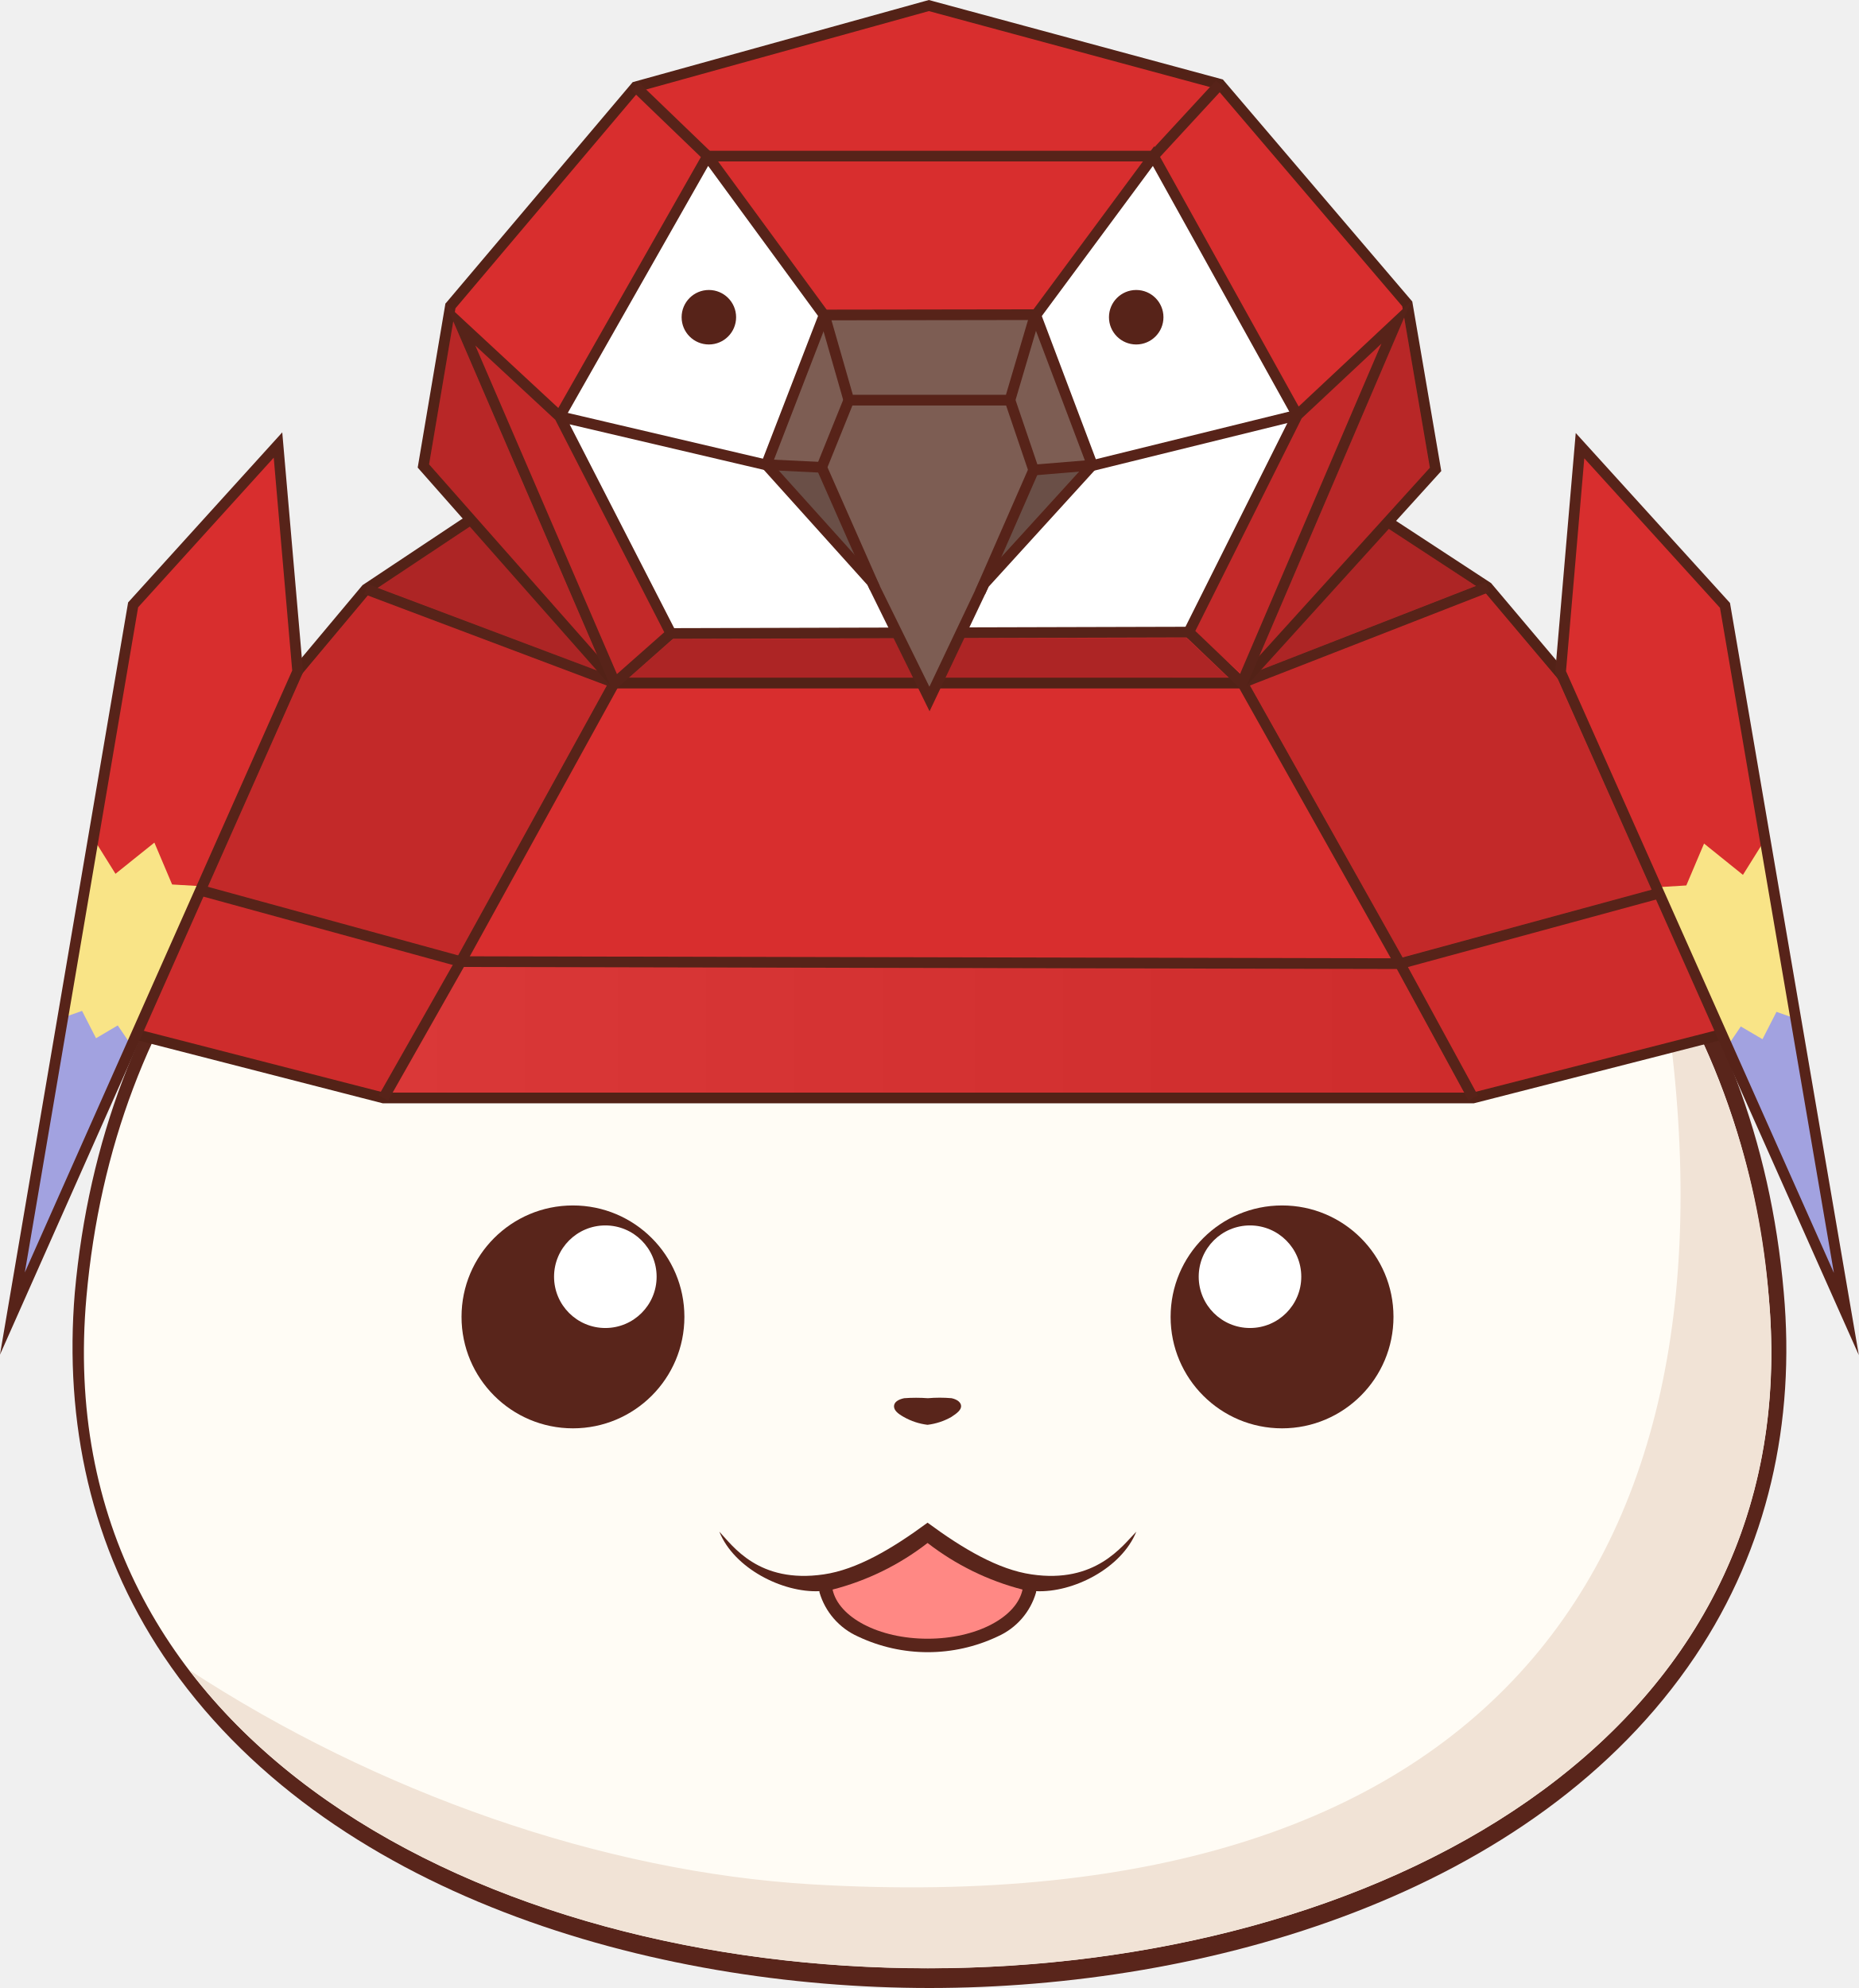
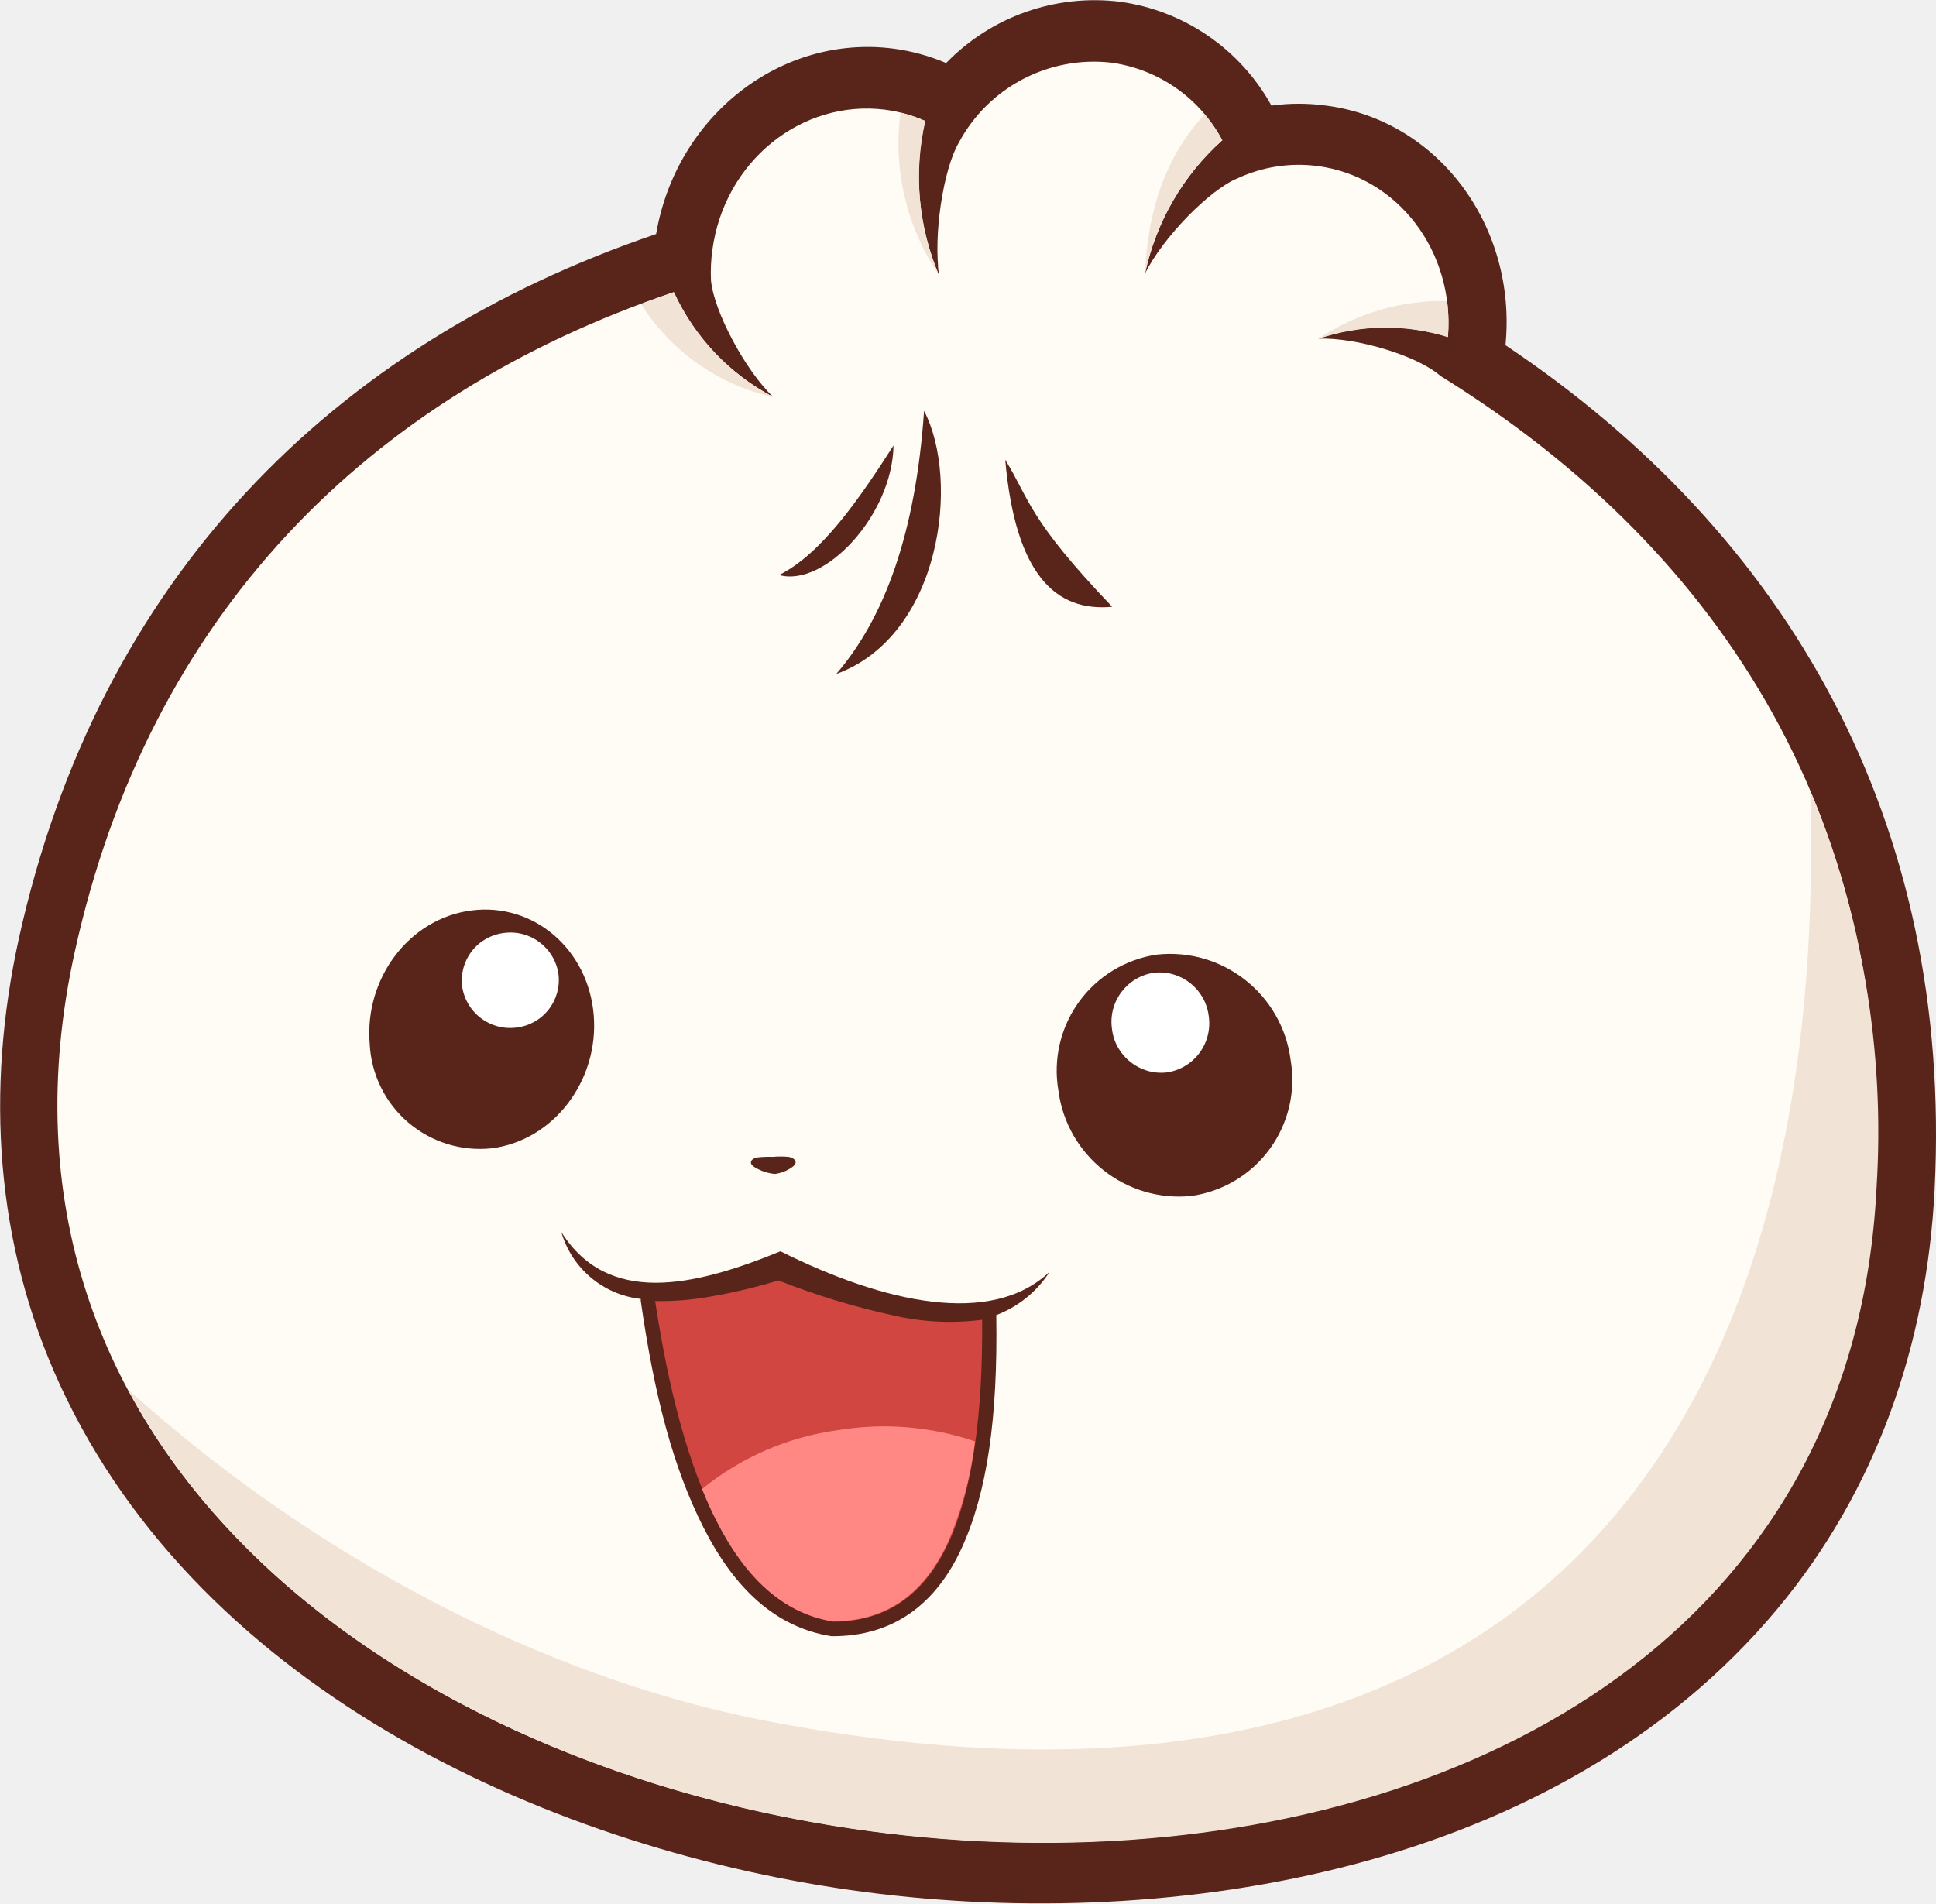
- <svg xmlns="http://www.w3.org/2000/svg" viewBox="0 0 173.99 186.06">
+ <svg xmlns="http://www.w3.org/2000/svg" viewBox="0 0 156 153.41">
  <defs>
-     <style>.cls-1{fill:#59251b;}.cls-1,.cls-2,.cls-3,.cls-4,.cls-5{fill-rule:evenodd;}.cls-2{fill:#fffcf5;}.cls-3{fill:#f1e3d6;}.cls-11,.cls-4{fill:#fff;}.cls-5{fill:#ff8884;}.cls-15,.cls-6{fill:#d82e2e;}.cls-6{stroke:#532217;}.cls-12,.cls-6,.cls-7{stroke-miterlimit:10;}.cls-7{fill:none;}.cls-12,.cls-7{stroke:#572319;}.cls-8{opacity:0.1;}.cls-9{opacity:0.15;}.cls-10{opacity:0.2;}.cls-12{fill:#7d5d53;}.cls-13,.cls-18{opacity:0.05;}.cls-14{fill:#572319;}.cls-16{fill:#f9e487;}.cls-17{fill:#a2a2e0;}.cls-18{fill:url(#linear-gradient);}</style>
-     <linearGradient id="linear-gradient" x1="36.77" y1="96.39" x2="137.04" y2="96.39" gradientUnits="userSpaceOnUse">
-       <stop offset="0" stop-color="#fff" />
-       <stop offset="1" />
-     </linearGradient>
+     <style>.cls-1{fill:#59251b;}.cls-1,.cls-2,.cls-3,.cls-4,.cls-5,.cls-6{fill-rule:evenodd;}.cls-2{fill:#fffcf5;}.cls-3{fill:#f1e3d6;}.cls-4{fill:#fff;}.cls-5{fill:#d14641;}.cls-6{fill:#ff8884;}</style>
  </defs>
  <g id="Layer_2" data-name="Layer 2">
-     <g id="Layer_2-2" data-name="Layer 2">
-       <g id="Happy">
-         <path class="cls-1" d="M122.46,60.1c25.3,11.76,42,32.27,44.5,60.85,1.09,12.13-1.46,23.88-8.28,34.05C143.6,177.47,112.74,186.06,87,186.06S30.4,177.47,15.32,155C8.5,144.83,6,133.08,7,121,9.59,92.37,26.24,71.86,51.55,60.1A17.41,17.41,0,0,1,69,43.38a17.19,17.19,0,0,1,4.47.59,17.44,17.44,0,0,1,27.16,0A17.4,17.4,0,0,1,122.46,60.1Z" />
-         <path class="cls-2" d="M118.92,57.06A13.21,13.21,0,0,0,99,46.45c-2.27,1.22-5.71,5.58-6.83,8.67A19.58,19.58,0,0,1,97.25,43.5a13.2,13.2,0,0,0-22.59,3c-1.06,2.35-1.14,7.89-.16,11a19.62,19.62,0,0,1-3-12.39A13.21,13.21,0,0,0,54.71,57.81a13.43,13.43,0,0,0,.23,2.47h0c.62,2.5,4,6.91,6.7,8.77a19.42,19.42,0,0,1-9.71-7.44C26.83,73.25,10.59,93.33,8.09,121.39c-7.48,83.77,165,83.77,157.47,0-2.6-29.17-20-49.71-46.85-61.11-2.18-1.39-7.66-2.24-10.91-1.71A19.09,19.09,0,0,1,118.92,57.06Z" />
-         <path class="cls-3" d="M61.64,69.05a19.42,19.42,0,0,1-9.71-7.44l-2.69,1.3C52.16,66.39,56.47,68.41,61.64,69.05Z" />
-         <path class="cls-3" d="M74.23,56.46q.12.54.27,1l-.27-1Zm.27,1c-3.45-3.9-5.33-8.27-5.21-12.81a13.36,13.36,0,0,1,2.2.42A19.62,19.62,0,0,0,74.5,57.48Z" />
-         <path class="cls-3" d="M92.28,54.81l-.12.31.12-.31Zm-.12.31c-.54-5.22.5-9.9,3.28-13.53a13.11,13.11,0,0,1,1.81,1.91A19.58,19.58,0,0,0,92.16,55.12Z" />
-         <path class="cls-3" d="M118.92,57.06a13.32,13.32,0,0,0-.5-2.91,19.7,19.7,0,0,0-10.62,4.42A19.09,19.09,0,0,1,118.92,57.06Z" />
-         <path class="cls-1" d="M86.85,130.86a12.8,12.8,0,0,1,2.22,0c.56.12.9.42.89.76s-.36.64-.92,1a6,6,0,0,1-2.22.73,5.92,5.92,0,0,1-2.22-.73c-.56-.31-.92-.62-.92-1s.37-.64.95-.76A15.17,15.17,0,0,1,86.85,130.86Z" />
-         <path class="cls-1" d="M77.1,147.35c3.09-.45,6.37-2.37,9.72-4.84,3.35,2.47,6.63,4.39,9.73,4.84,6,.89,8.51-2.68,9.81-4-1.39,3.43-5.91,5.73-9.38,5.57l0,.1a6.47,6.47,0,0,1-3.6,4.14,15.28,15.28,0,0,1-13.08,0,6.53,6.53,0,0,1-3.6-4.14l0-.1c-3.46.16-8-2.14-9.37-5.57C68.58,144.67,71,148.24,77.1,147.35Z" />
-         <path class="cls-1" d="M79.56,86.81c9.4-4,9.48-16.32,5.28-21.42C85.41,75,83.48,81.93,79.56,86.81Z" />
-         <path class="cls-1" d="M89.37,68.36C91.61,77.3,95.8,79.79,101,78.86,92.12,72.73,92.14,71.28,89.37,68.36Z" />
-         <path class="cls-1" d="M80.88,68.29c.66,5.49-4.9,11.77-9.26,11.21C75.34,77.45,78.24,72.82,80.88,68.29Z" />
-         <path class="cls-1" d="M53.62,112.82A10.43,10.43,0,1,1,43.2,123.24,10.42,10.42,0,0,1,53.62,112.82Z" />
-         <path class="cls-4" d="M56.66,114.69a4.8,4.8,0,1,1-4.8,4.8A4.8,4.8,0,0,1,56.66,114.69Z" />
-         <path class="cls-5" d="M95.71,148.77c-.55,2.6-4.32,4.6-8.89,4.6s-8.33-2-8.89-4.6a24.42,24.42,0,0,0,8.89-4.36A24.5,24.5,0,0,0,95.71,148.77Z" />
-         <path class="cls-3" d="M17.7,156.29c35.42,46.53,154.09,34.9,147.86-34.9a70.06,70.06,0,0,0-10.29-31.46C164.91,145,140.54,180.17,76,176.36,56.35,175.2,35.29,167.77,17.7,156.29Z" />
-         <path class="cls-1" d="M120,112.82a10.43,10.43,0,1,0,10.43,10.42A10.42,10.42,0,0,0,120,112.82Z" />
-         <path class="cls-4" d="M117,114.69a4.8,4.8,0,1,0,4.8,4.8A4.8,4.8,0,0,0,117,114.69Z" />
+     <g id="File_3" data-name="File 3">
+       <g id="Facing_Left" data-name="Facing Left">
+         <path class="cls-1" d="M121.31,27.82c22.8,15.25,36.05,38.38,34.58,68-.63,12.57-4.71,24.3-12.69,33.86-17.66,21.14-48.62,26.05-73.47,22.8s-53.45-16-64.91-40.9c-5.18-11.29-6-23.66-3.3-35.95,6.4-29,25.3-47.92,51.35-56.77C54.48,9.38,62.9,2.74,72,3.92a16.36,16.36,0,0,1,4.24,1.16,16.66,16.66,0,0,1,14-4.94,16.52,16.52,0,0,1,12.21,8.37,16.21,16.21,0,0,1,4.4,0C115.89,9.67,122.25,18.25,121.31,27.82Z" />
+         <path class="cls-2" d="M116.06,30.29h0c-1.83-1.62-6.76-3.11-9.83-3a16.81,16.81,0,0,1,10.44-.14c.56-6.84-4-12.92-10.51-13.77a11.7,11.7,0,0,0-6.46,1c-2.25.92-6,4.77-7.43,7.65A20,20,0,0,1,98.49,11.3a12,12,0,0,0-8.94-6.25,12.35,12.35,0,0,0-12.27,6.41C76,13.63,75.19,19,75.68,22.22A20.25,20.25,0,0,1,74.54,9.75a11.64,11.64,0,0,0-3.23-.91C64.58,8,58.36,13,57.4,20.16a13.38,13.38,0,0,0-.11,2.44c.24,2.52,2.76,7.23,5,9.38a18.08,18.08,0,0,1-8-8.44c-24.66,8.35-42.27,26-48.26,53.14-17.9,81,141,101.76,145.13,19C152.65,66.84,139.27,44.66,116.06,30.29Z" />
+         <path class="cls-3" d="M92.42,21.75l-.15.29.15-.29Zm-.15.29c.19-5.16,1.76-9.61,4.8-12.82a12.94,12.94,0,0,1,1.42,2.08A20,20,0,0,0,92.27,22Z" />
+         <path class="cls-3" d="M62.31,32a18.08,18.08,0,0,1-8-8.44c-.89.3-1.78.62-2.65.95A17,17,0,0,0,62.31,32Z" />
+         <path class="cls-3" d="M75.57,21.19c0,.36.06.71.11,1l-.11-1Zm.11,1A18.92,18.92,0,0,1,72.56,9.07a11.85,11.85,0,0,1,2,.68A20.25,20.25,0,0,0,75.68,22.22Z" />
+         <path class="cls-3" d="M106.23,27.31a16.81,16.81,0,0,1,10.44-.14,13.43,13.43,0,0,0-.07-2.91A17.87,17.87,0,0,0,106.23,27.31Z" />
+         <path class="cls-3" d="M10.35,112c26.54,49.74,137.43,52.69,140.86-16.29a71.67,71.67,0,0,0-5.35-32c1.65,55-25.43,86.42-84.41,74.92C43.49,135.09,25.05,125.29,10.35,112Z" />
+         <path class="cls-1" d="M93.22,76.93a9.45,9.45,0,0,0-7.94,10.93A9.81,9.81,0,0,0,96,96.38,9.45,9.45,0,0,0,104,85.45,9.8,9.8,0,0,0,93.22,76.93Z" />
+         <path class="cls-4" d="M93,78.39a4,4,0,0,0-3.4,4.52A4,4,0,0,0,94,86.43a4,4,0,0,0,3.4-4.53A4,4,0,0,0,93,78.39Z" />
+         <path class="cls-1" d="M62.27,93.23a7.15,7.15,0,0,1,1.27,0c.34.06.55.23.57.41s-.16.36-.46.54a3,3,0,0,1-1.22.43,3.8,3.8,0,0,1-1.32-.38c-.35-.17-.58-.33-.6-.52s.16-.36.49-.43A8.65,8.65,0,0,1,62.27,93.23Z" />
+         <path class="cls-1" d="M38,73.37c5-.64,9.4,3.13,9.84,8.42S44.62,91.9,39.63,92.54a8.89,8.89,0,0,1-9.84-8.42C29.35,78.82,33,74,38,73.37Z" />
+         <path class="cls-4" d="M40.59,75.19A3.91,3.91,0,0,1,45,78.5a3.86,3.86,0,0,1-3.37,4.31,3.91,3.91,0,0,1-4.39-3.31A3.85,3.85,0,0,1,40.59,75.19Z" />
+         <path class="cls-1" d="M45.23,99.29c3.73,5.92,10.57,4.46,17.66,1.55,8.32,4.16,17,6.11,21.69,1.65a8.8,8.8,0,0,1-4.3,3.49v.14c.12,8.1-.72,14.12-2.78,18.62S72,131.9,67,131.86H67c-4.48-.7-7.8-3.82-10.29-8.71s-4-10.76-5.08-18.33l0-.14A7.52,7.52,0,0,1,45.23,99.29Z" />
+         <path class="cls-5" d="M52.79,104.85c1.09,7.14,2.66,13.25,5,17.77s5.33,7.42,9.35,8.07c4.38,0,7.41-2.26,9.32-6.43s2.74-10.3,2.68-17.9a20.36,20.36,0,0,1-7.15-.35,59.43,59.43,0,0,1-9.26-2.82,45.24,45.24,0,0,1-5.6,1.32A21.87,21.87,0,0,1,52.79,104.85Z" />
+         <path class="cls-6" d="M78.56,116.16a22.72,22.72,0,0,0-11-.91A22,22,0,0,0,56.57,120c.37.91.75,1.78,1.17,2.59,2.3,4.53,5.33,7.42,9.35,8.07,4.38,0,7.41-2.26,9.32-6.43A29.18,29.18,0,0,0,78.56,116.16Z" />
+         <path class="cls-1" d="M67.38,54.32c8.47-3.09,10-15.61,7.08-21.21C73.79,42.89,71.31,49.76,67.38,54.32Z" />
+         <path class="cls-1" d="M81,37.05c.82,9.31,4.08,12.27,8.62,11.85C82.81,41.77,83,40.3,81,37.05Z" />
+         <path class="cls-1" d="M72,35.9c-.1,5.65-5.58,11.46-9.22,10.44C66.19,44.64,69.22,40.24,72,35.9Z" />
      </g>
-       <polygon class="cls-6" points="35.89 102.76 137.89 102.76 162.09 96.57 161.89 81.8 139.23 54.95 116.37 39.99 97.13 35.04 75.61 35.04 56.75 40.19 34.27 55.14 12.18 81.52 11.8 96.57 35.89 102.76" />
-       <polyline class="cls-7" points="12.18 81.52 43.13 90 131.04 90.19 161.89 81.8" />
-       <polyline class="cls-7" points="139.23 54.95 116.28 63.9 57.51 63.9 34.27 55.14" />
-       <polyline class="cls-7" points="56.75 40.19 75.23 44.28 98.85 44.28 116.37 39.99" />
-       <polyline class="cls-7" points="98.85 44.28 116.28 63.9 131.04 90.19 137.89 102.76" />
-       <polyline class="cls-7" points="75.23 44.28 57.51 63.9 43.13 90 35.89 102.76" />
-       <polygon class="cls-6" points="57.56 63.92 116.25 63.92 134.37 43.93 131.72 28.44 114.18 7.88 86.94 0.52 59.5 8.13 42.16 28.64 39.63 43.61 57.56 63.92" />
-       <polygon class="cls-8" points="44.2 32.06 57.7 63.45 62.59 59.17 52.09 38.84 44.2 32.06" />
-       <polyline class="cls-8" points="111.55 58.97 121.81 38.48 129.86 31.2 116.53 63.36 111.55 58.97" />
-       <polygon class="cls-9" points="131.43 29.71 133.83 43.78 117.87 61.39 131.43 29.71" />
-       <polygon class="cls-9" points="42.42 30.07 40.16 43.46 55.85 61.24 42.42 30.07" />
-       <polygon class="cls-10" points="62.99 59.81 111.05 59.69 114.95 63.4 58.88 63.42 62.99 59.81" />
-       <polygon class="cls-11" points="52.47 38.91 66.23 14.61 77.54 30.2 71.69 43.6 52.47 38.91" />
-       <polyline class="cls-11" points="52.47 38.91 62.81 59.31 111.24 59.19 121.39 38.88 107.94 14.63 96.42 30.15" />
-       <polyline class="cls-7" points="66.23 14.61 107.97 14.61 114.18 7.88" />
-       <line class="cls-7" x1="62.8" y1="59.29" x2="111.27" y2="59.16" />
-       <polyline class="cls-7" points="66.23 14.61 77.57 30.09 71.91 43.56 52.38 38.98 62.8 59.29 57.56 63.92 43.09 30.36 52.38 38.98 66.23 14.61 59.5 8.13" />
-       <polyline class="cls-7" points="96.44 30.19 107.97 14.61 121.43 38.85 130.7 30.17 116.25 63.92 111.27 59.16 121.43 38.85" />
-       <line class="cls-7" x1="101.9" y1="43.66" x2="121.43" y2="38.85" />
-       <line class="cls-7" x1="96.39" y1="30.1" x2="101.9" y2="43.81" />
-       <polygon class="cls-12" points="77.14 29.48 96.93 29.45 102.24 43.52 92.12 54.63 87 65.42 81.61 54.47 71.73 43.49 77.14 29.48" />
-       <polyline class="cls-9" points="97.13 43.85 93.74 52.1 100.98 44.15 97.13 43.85" />
-       <polyline class="cls-9" points="76.75 43.74 79.95 51.88 72.9 44.05 76.75 43.74" />
-       <polygon class="cls-10" points="35.37 55.01 55.85 62.74 43.98 49.28 35.37 55.01" />
-       <polygon class="cls-10" points="138.13 54.83 118.07 62.66 129.99 49.5 138.13 54.83" />
-       <polygon class="cls-13" points="13.35 96.45 35.65 102.18 42.38 90.31 18.76 83.84 13.35 96.45" />
-       <polygon class="cls-13" points="138.15 102.17 160.47 96.46 155 84.2 131.78 90.5 138.15 102.17" />
-       <polygon class="cls-8" points="34.44 55.73 56.78 64.17 42.88 89.41 19.45 82.99 28.33 63.03 34.44 55.73" />
-       <polygon class="cls-8" points="139.07 55.55 117.01 64.15 131.28 89.59 154.59 83.27 145.77 63.5 139.07 55.55" />
-       <polyline class="cls-7" points="77.17 29.5 79.45 37.45 94.53 37.45 96.87 29.53" />
-       <polyline class="cls-7" points="94.53 37.45 96.75 43.99 102.2 43.54" />
-       <line class="cls-7" x1="96.75" y1="43.99" x2="91.74" y2="55.43" />
-       <polyline class="cls-7" points="81.89 55.03 76.91 43.74 71.78 43.49" />
-       <line class="cls-7" x1="76.91" y1="43.74" x2="79.45" y2="37.45" />
-       <circle class="cls-14" cx="66.35" cy="29.69" r="2.55" />
-       <circle class="cls-14" cx="106.35" cy="29.69" r="2.55" />
-       <polygon class="cls-15" points="26.02 41.65 27.86 62.84 1.16 122.94 12.46 56.61 26.02 41.65" />
-       <polyline class="cls-16" points="8.73 78.45 10.81 81.78 14.45 78.86 16.11 82.78 19.02 82.95 12.19 98.23 5.57 96.85 8.73 78.45" />
-       <polygon class="cls-17" points="5.91 95.24 7.68 94.61 8.99 97.17 11.02 95.97 12.2 97.7 1.38 122.46 5.91 95.24" />
-       <polygon class="cls-7" points="26.02 41.65 27.86 62.84 1.16 122.94 12.46 56.61 26.02 41.65" />
-       <polygon class="cls-15" points="147.89 41.71 146.07 62.9 172.82 122.98 161.46 56.66 147.89 41.71" />
-       <polyline class="cls-16" points="165.22 78.55 163.14 81.88 159.5 78.95 157.84 82.87 154.93 83.05 161.77 98.32 168.39 96.94 165.22 78.55" />
-       <polygon class="cls-17" points="168.06 95.33 166.28 94.7 164.97 97.26 162.94 96.07 161.77 97.8 172.61 122.55 168.06 95.33" />
-       <polygon class="cls-7" points="147.89 41.71 146.07 62.9 172.82 122.98 161.46 56.66 147.89 41.71" />
-       <polygon class="cls-18" points="43.42 90.51 130.71 90.7 137.04 102.27 36.77 102.25 43.42 90.51" />
    </g>
  </g>
</svg>
